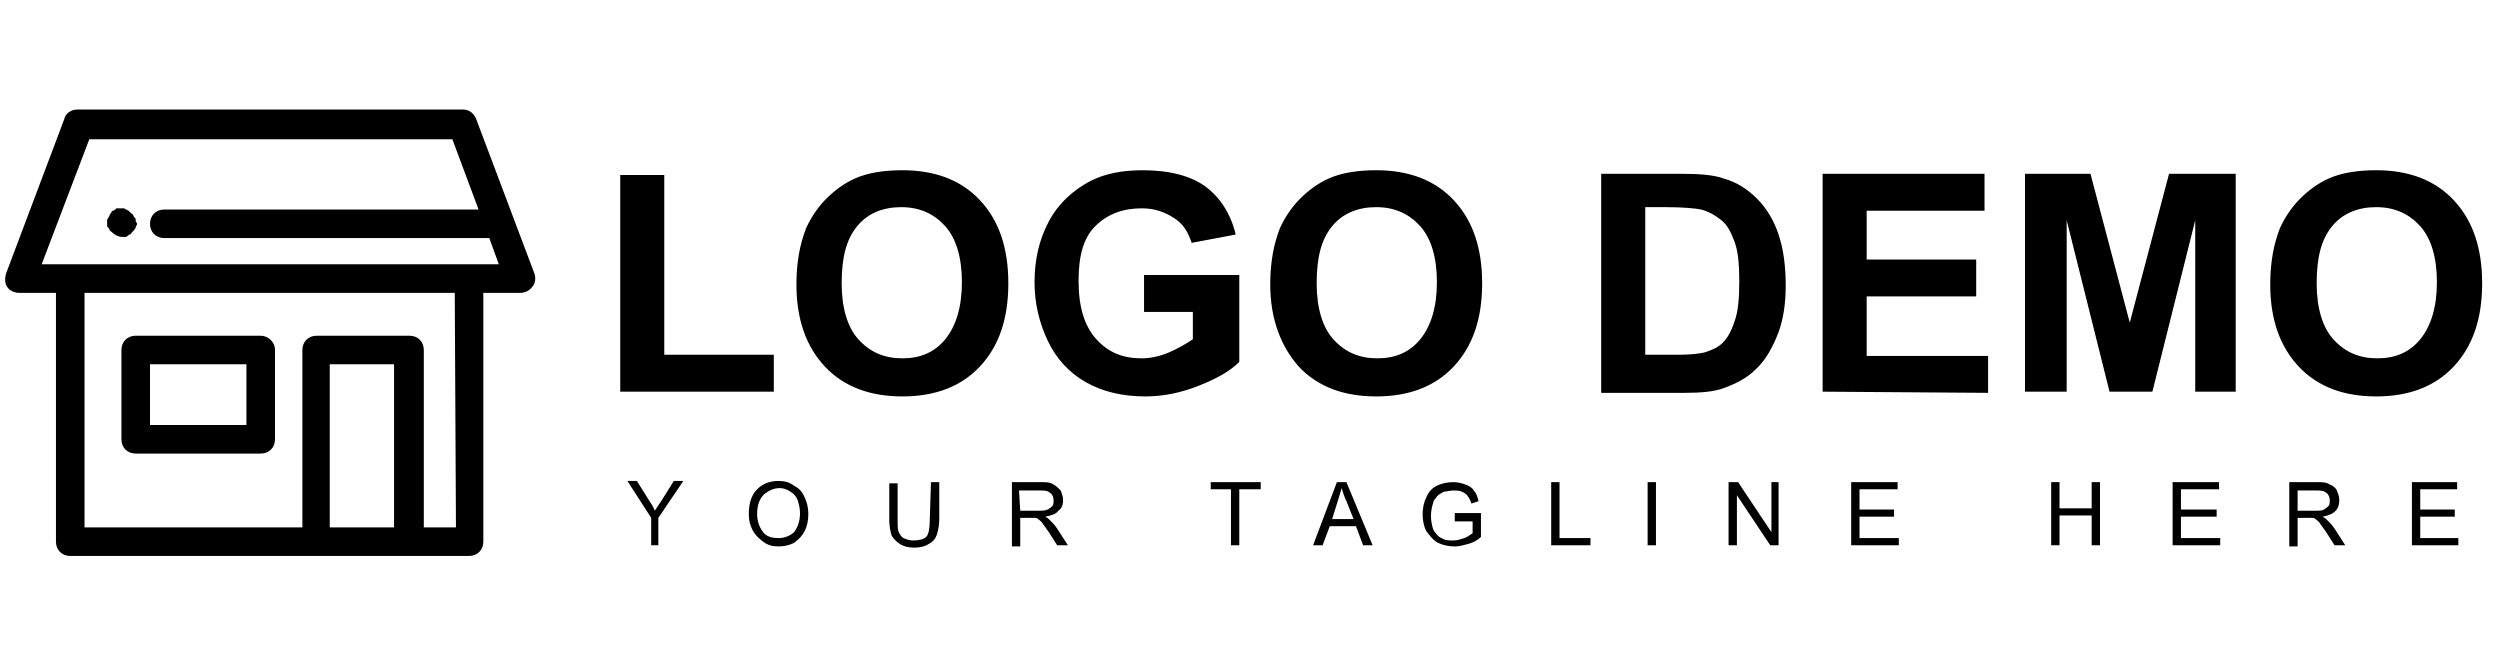
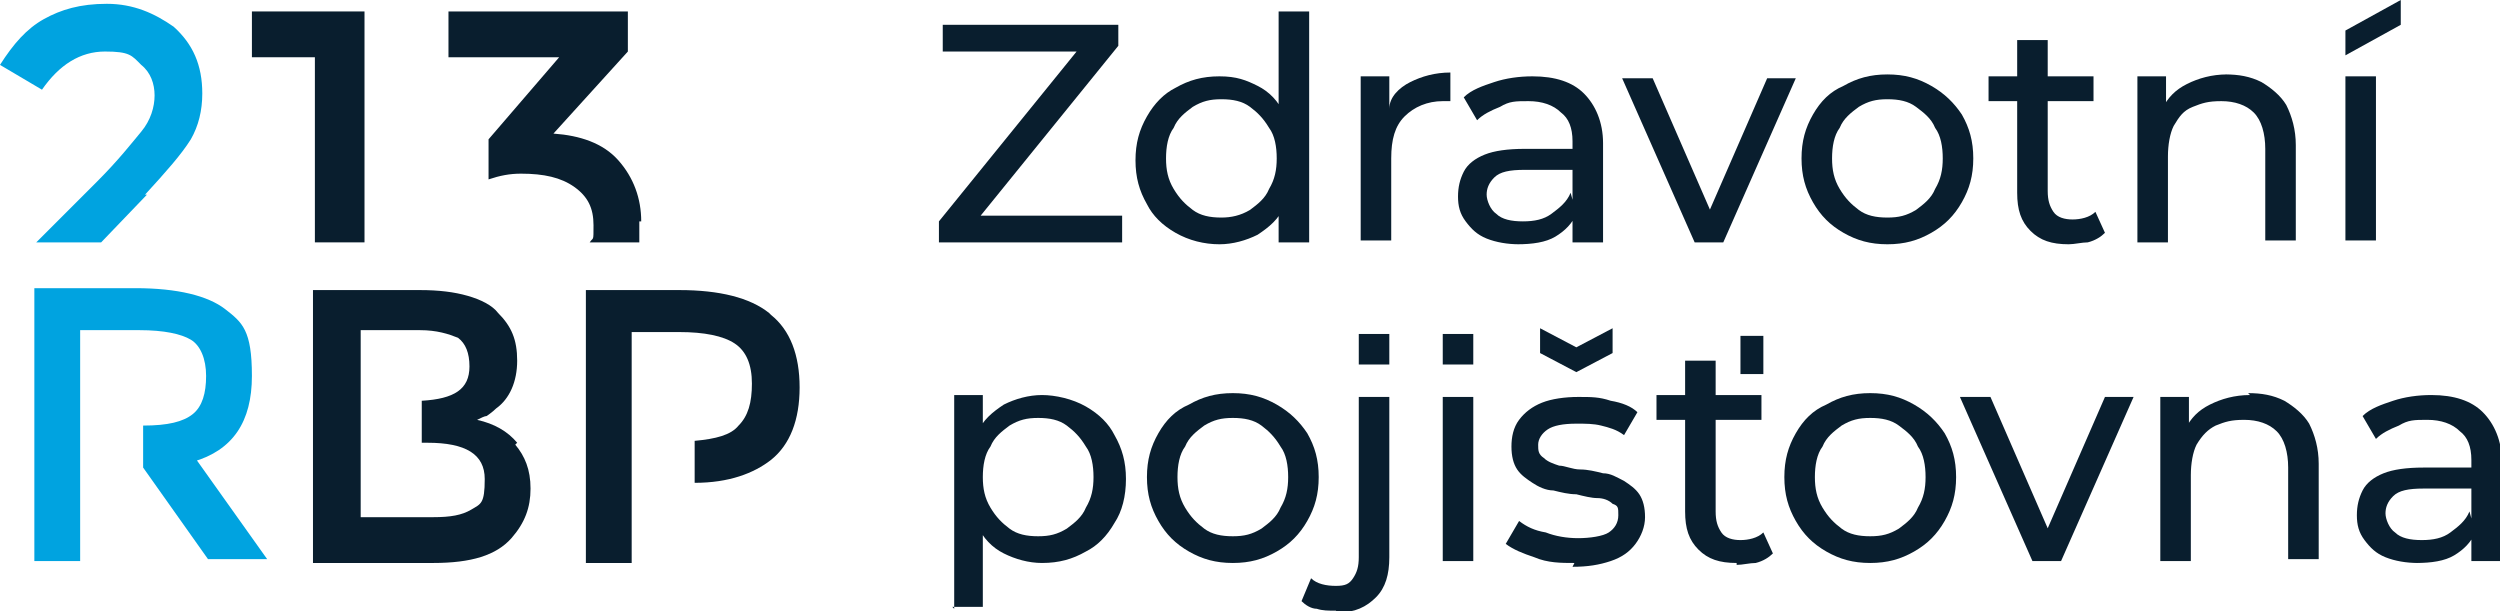
- <svg xmlns="http://www.w3.org/2000/svg" viewBox="0 0 210 56">
-   <path d="M52.1 32.9V14.7h3.7v15.1H65v3.1H52.1zm14.8-9c0-1.9.3-3.4.8-4.7.4-.9 1-1.8 1.7-2.5s1.5-1.3 2.4-1.7c1.1-.5 2.5-.7 4-.7 2.7 0 4.9.8 6.5 2.5s2.4 4 2.4 7-.8 5.3-2.4 7-3.8 2.5-6.5 2.5-4.9-.8-6.5-2.5-2.4-4-2.4-6.9zm3.8-.1c0 2.1.5 3.7 1.4 4.7 1 1.1 2.2 1.6 3.7 1.6s2.7-.5 3.6-1.6 1.4-2.7 1.4-4.8-.5-3.7-1.4-4.7-2.1-1.6-3.7-1.6c-1.5 0-2.8.5-3.7 1.6s-1.3 2.6-1.3 4.8zm25.4 2.4v-3.1h8v7.3c-.8.8-1.9 1.4-3.4 2s-3 .9-4.5.9c-1.9 0-3.6-.4-5-1.2s-2.5-2-3.2-3.5-1.1-3.1-1.1-4.9c0-1.9.4-3.6 1.2-5.1s2-2.6 3.5-3.4c1.2-.6 2.6-.9 4.4-.9 2.3 0 4.1.5 5.3 1.4s2.1 2.3 2.5 4l-3.7.7c-.3-.9-.7-1.6-1.5-2.1s-1.6-.8-2.7-.8c-1.6 0-2.9.5-3.9 1.5s-1.4 2.5-1.4 4.6c0 2.2.5 3.8 1.5 4.9s2.2 1.6 3.8 1.6c.8 0 1.6-.2 2.3-.5a12.81 12.81 0 0 0 2-1.1v-2.3h-4.1zm10.6-2.3c0-1.9.3-3.4.8-4.7.4-.9 1-1.8 1.7-2.5s1.5-1.3 2.4-1.7c1.1-.5 2.5-.7 4-.7 2.7 0 4.9.8 6.5 2.5s2.4 4 2.4 7-.8 5.3-2.4 7-3.8 2.5-6.5 2.5-4.9-.8-6.5-2.5c-1.5-1.7-2.4-4-2.4-6.9zm3.9-.1c0 2.1.5 3.7 1.4 4.7 1 1.1 2.2 1.6 3.7 1.6s2.7-.5 3.6-1.6 1.4-2.7 1.4-4.8-.5-3.7-1.4-4.7-2.1-1.6-3.7-1.6c-1.5 0-2.8.5-3.7 1.6s-1.3 2.6-1.3 4.8zm23.9-9.2h6.8c1.5 0 2.7.1 3.5.4 1.1.3 2 .9 2.8 1.7s1.4 1.8 1.8 3 .6 2.6.6 4.3c0 1.5-.2 2.8-.6 3.9-.5 1.3-1.1 2.4-2 3.2-.6.6-1.5 1.1-2.6 1.5-.8.3-1.9.4-3.3.4h-7V14.6zm3.7 3.1v12.1h2.8c1 0 1.8-.1 2.2-.2.6-.2 1.1-.4 1.5-.8s.7-.9 1-1.8c.3-.8.4-1.9.4-3.4 0-1.4-.1-2.5-.4-3.3s-.6-1.4-1.1-1.8-1-.7-1.7-.9c-.5-.1-1.5-.2-3-.2h-1.7v.3zm14.9 15.2V14.6h13.6v3.1h-9.9v4.1h9.2v3.1h-9.2v5H167V33l-13.9-.1zm17 0V14.6h5.5l3.3 12.5 3.3-12.5h5.6v18.3h-3.4V18.5l-3.6 14.4h-3.6l-3.6-14.4v14.4h-3.5zm20.6-9c0-1.9.3-3.4.8-4.7.4-.9 1-1.8 1.7-2.5s1.5-1.3 2.4-1.7c1.1-.5 2.5-.7 4-.7 2.7 0 4.9.8 6.5 2.5s2.4 4 2.4 7-.8 5.3-2.4 7-3.8 2.5-6.5 2.5-4.9-.8-6.5-2.5-2.4-4-2.4-6.9zm3.9-.1c0 2.1.5 3.7 1.4 4.7 1 1.1 2.2 1.6 3.7 1.6s2.7-.5 3.6-1.6 1.4-2.7 1.4-4.8-.5-3.7-1.4-4.7-2.1-1.6-3.7-1.6c-1.5 0-2.8.5-3.7 1.6s-1.3 2.6-1.3 4.8z" enable-background="new" />
-   <path d="M44.9 23L40 10c-.2-.5-.6-.8-1.1-.8H6.5c-.5 0-1 .3-1.1.8L.5 23c-.1.4-.1.8.1 1.1s.6.5 1 .5h3.1v20.9c0 .7.5 1.2 1.2 1.2h33.5c.7 0 1.2-.5 1.2-1.2V24.6h3.1c.4 0 .8-.2 1-.5.3-.3.3-.8.2-1.1h0zM33.1 44.3h-5.4V30.6h5.4v13.7zm5.2 0h-2.7V29.4c0-.7-.5-1.2-1.2-1.2h-7.8c-.7 0-1.2.5-1.2 1.2v14.9H7.1V24.6h31.1l.1 19.7zm1.2-22.1h-36l4-10.5H38l2.2 5.9H13.8c-.7 0-1.2.5-1.2 1.2s.5 1.2 1.2 1.2h27.3l.8 2.2h-2.4zm-17.6 6H11.4c-.7 0-1.2.5-1.2 1.2v7.5c0 .7.5 1.2 1.2 1.2h10.5c.7 0 1.2-.5 1.2-1.2v-7.5c0-.7-.6-1.2-1.2-1.2h0zm-1.2 7.5h-8.1v-5.1h8.1v5.1zm-9.3-17.2c0-.1 0-.2-.1-.2 0-.1-.1-.1-.1-.2s-.1-.1-.2-.2l-.2-.2c-.1 0-.1-.1-.2-.1s-.1-.1-.2-.1h-.5c-.1 0-.2 0-.2.1-.1 0-.1.1-.2.1s-.1.1-.2.2c0 .1-.1.1-.1.2s-.1.1-.1.2c-.1.1-.1.2-.1.2v.4c0 .1 0 .2.1.2 0 .1.1.1.1.2s.1.1.2.2c.2.2.5.4.9.4h.2c.1 0 .2 0 .2-.1.1 0 .1-.1.2-.1s.1-.1.2-.2l.2-.2c0-.1.1-.1.1-.2s.1-.2.1-.2v-.2c-.1 0-.1-.1-.1-.2h0zm43.3 27.3v-2.3l-2-3.1h.8l1 1.6c.2.3.4.6.5.9l.6-.9 1-1.6h.8l-2.1 3.1v2.3h-.6zm8.2-2.6c0-.9.2-1.6.7-2.1s1.1-.7 1.8-.7c.5 0 .9.1 1.3.4.4.2.7.5.9 1 .2.4.3.9.3 1.4s-.1 1-.3 1.4-.5.7-.9 1c-.4.2-.8.3-1.3.3s-.9-.1-1.3-.4-.7-.6-.9-1-.3-.8-.3-1.3m.7 0c0 .6.2 1.1.5 1.5s.8.5 1.3.5 1-.2 1.3-.5c.3-.4.5-.9.5-1.6 0-.4-.1-.8-.2-1.1a1.41 1.41 0 0 0-.6-.7c-.3-.2-.6-.3-.9-.3-.5 0-.9.2-1.3.5-.4.4-.6.9-.6 1.7m14.6-2.7h.7v3.1a4.44 4.44 0 0 1-.2 1.3c-.1.3-.3.6-.7.8-.3.2-.7.3-1.2.3s-.9-.1-1.2-.3-.5-.4-.7-.7a4.44 4.44 0 0 1-.2-1.3v-3.1h.7v3.1c0 .5 0 .8.1 1s.2.4.4.5.5.2.8.2c.5 0 .9-.1 1.1-.3s.3-.7.3-1.4l.1-3.2zm6.8 5.3v-5.3h2.4c.5 0 .8 0 1.1.2.2.1.4.3.6.5.1.3.2.5.2.8 0 .4-.1.7-.4.9-.2.3-.6.4-1.1.5.2.1.3.2.4.3.2.2.4.4.6.7l.9 1.4h-.9l-.7-1.1-.5-.7c-.1-.2-.3-.3-.4-.4s-.2-.1-.3-.1h-1.2v2.4H85v-.1zm.7-2.9h1.5c.3 0 .6 0 .8-.1s.3-.2.4-.3.1-.3.1-.5-.1-.5-.3-.6c-.2-.2-.5-.2-.9-.2h-1.7l.1 1.7zm17.7 2.9v-4.7h-1.7v-.6h4.2v.6h-1.8v4.7zm6.9 0l2-5.3h.8l2.2 5.3h-.8l-.6-1.6h-2.2l-.6 1.6h-.8zm1.6-2.2h1.8l-.6-1.5c-.2-.4-.3-.8-.4-1.1l-.3 1-.5 1.6zm10.3.1v-.6h2.2v2c-.3.3-.7.5-1.1.6s-.7.2-1.1.2c-.5 0-1-.1-1.4-.3s-.7-.6-1-1c-.2-.4-.3-.9-.3-1.4s.1-1 .3-1.4c.2-.5.5-.8.9-1s.9-.3 1.4-.3c.4 0 .7.1 1 .2s.6.3.7.5c.2.2.3.5.4.9l-.6.2c-.1-.3-.2-.5-.3-.6-.1-.2-.3-.3-.5-.4s-.5-.1-.7-.1c-.3 0-.6.1-.8.1-.2.1-.4.2-.6.4-.1.2-.3.3-.3.5-.1.3-.2.7-.2 1.1a3.73 3.73 0 0 0 .2 1.2c.2.3.4.6.7.7.3.2.6.2 1 .2.3 0 .6-.1.9-.2s.5-.3.7-.4v-1h-1.5v-.1zm8.1 2.1v-5.3h.7v4.7h2.6v.6zm8.1-5.3h.7v5.3h-.7zm6.8 5.3v-5.3h.8l2.8 4.2v-4.2h.6v5.3h-.7l-2.8-4.2v4.2zm10.3 0v-5.3h3.9v.6h-3.2v1.7h2.9v.6h-2.9v1.8h3.3v.6zm16.8 0v-5.3h.7v2.2h2.7v-2.2h.7v5.3h-.7v-2.5H173v2.5zm10.2 0v-5.3h3.9v.6h-3.2v1.7h3v.6h-3v1.8h3.3v.6zm9.8 0v-5.3h2.3c.5 0 .8 0 1.1.2.3.1.5.3.6.5.1.3.2.5.2.8 0 .4-.1.7-.3.9-.3.3-.6.4-1.1.5a1.38 1.38 0 0 1 .4.3c.2.2.4.4.6.7l.9 1.4h-.9l-.7-1.1-.5-.7c-.1-.2-.3-.3-.4-.4s-.2-.1-.3-.1H193v2.4h-.7v-.1zm.7-2.9h1.5c.3 0 .6 0 .7-.1a1.38 1.38 0 0 0 .4-.3c.1-.1.1-.3.1-.5s-.1-.5-.3-.6c-.2-.2-.5-.2-.9-.2H193v1.7zm9.6 2.9v-5.3h3.8v.6h-3.1v1.7h2.9v.6h-2.9v1.8h3.2v.6z" />
+ <svg xmlns="http://www.w3.org/2000/svg" version="1.1" viewBox="0 0 131 32">
+   <defs>
+     <style>
+       .st0 {
+         fill: #00a3e0;
+       }
+ 
+       .st1 {
+         fill: #091e2e;
+       }
+     </style>
+   </defs>
+   <path class="st1" d="M129.5,29.4v-2.2c0,0,0-3.1,0-3.1,0-.7-.2-1.2-.6-1.5-.4-.4-1-.6-1.7-.6s-1,0-1.5.3c-.5.2-.9.4-1.2.7l-.7-1.2c.4-.4,1-.6,1.6-.8.6-.2,1.3-.3,2-.3,1.2,0,2.1.3,2.7.9.6.6,1,1.5,1,2.6v5.2h-1.5ZM126.7,29.5c-.6,0-1.2-.1-1.7-.3-.5-.2-.8-.5-1.1-.9-.3-.4-.4-.8-.4-1.3s.1-.9.3-1.3c.2-.4.6-.7,1.1-.9.5-.2,1.2-.3,2.1-.3h2.7v1.1h-2.7c-.8,0-1.3.1-1.6.4-.3.3-.4.6-.4.9s.2.8.5,1c.3.3.8.4,1.4.4s1.1-.1,1.5-.4c.4-.3.8-.6,1-1.1l.3,1.1c-.2.5-.6.9-1.1,1.2-.5.3-1.2.4-2,.4Z" />
+   <path class="st1" d="M117.8,20.6c.7,0,1.3.1,1.9.4.5.3,1,.7,1.3,1.2.3.6.5,1.3.5,2.1v5h-1.6v-4.8c0-.8-.2-1.5-.6-1.9-.4-.4-1-.6-1.7-.6s-1,.1-1.5.3c-.4.2-.7.5-1,1-.2.4-.3,1-.3,1.6v4.5h-1.6v-8.6h1.5v2.3l-.2-.6c.3-.6.7-1,1.3-1.3.6-.3,1.3-.5,2.1-.5Z" />
+   <path class="st1" d="M106.5,29.4l-3.8-8.6h1.6l3.4,7.8h-.8l3.4-7.8h1.5l-3.8,8.6h-1.6Z" />
+   <path class="st1" d="M98,29.5c-.9,0-1.6-.2-2.3-.6-.7-.4-1.2-.9-1.6-1.6-.4-.7-.6-1.4-.6-2.3s.2-1.6.6-2.3c.4-.7.9-1.2,1.6-1.5.7-.4,1.4-.6,2.3-.6s1.6.2,2.3.6c.7.4,1.2.9,1.6,1.5.4.7.6,1.4.6,2.3s-.2,1.6-.6,2.3c-.4.7-.9,1.2-1.6,1.6-.7.4-1.4.6-2.3.6ZM98,28.1c.6,0,1-.1,1.5-.4.4-.3.8-.6,1-1.1.3-.5.4-1,.4-1.6s-.1-1.2-.4-1.6c-.2-.5-.6-.8-1-1.1-.4-.3-.9-.4-1.5-.4s-1,.1-1.5.4c-.4.3-.8.6-1,1.1-.3.4-.4,1-.4,1.6s.1,1.1.4,1.6c.3.5.6.8,1,1.1.4.3.9.4,1.5.4Z" />
+   <path class="st1" d="M91,29.5c-.9,0-1.5-.2-2-.7-.5-.5-.7-1.1-.7-2v-7.9h1.6v7.9c0,.5.1.8.3,1.1.2.3.6.4,1,.4s.9-.1,1.2-.4l.5,1.1c-.2.2-.5.4-.9.5-.3,0-.7.1-1,.1ZM86.8,22v-1.3h5.5v1.3h-5.5ZM91.2,19.6v-2h1.2v2h-1.2Z" />
+   <path class="st1" d="M82.5,29.5c-.7,0-1.4,0-2.1-.3-.6-.2-1.1-.4-1.5-.7l.7-1.2c.4.3.8.5,1.4.6.5.2,1.1.3,1.7.3s1.3-.1,1.6-.3c.3-.2.5-.5.5-.9s0-.5-.3-.6c-.2-.2-.5-.3-.8-.3-.3,0-.7-.1-1.1-.2-.4,0-.8-.1-1.2-.2-.4,0-.8-.2-1.1-.4-.3-.2-.6-.4-.8-.7-.2-.3-.3-.7-.3-1.2s.1-1,.4-1.4c.3-.4.7-.7,1.2-.9.5-.2,1.2-.3,1.9-.3s1.1,0,1.7.2c.6.1,1.1.3,1.4.6l-.7,1.2c-.4-.3-.8-.4-1.2-.5s-.8-.1-1.3-.1c-.7,0-1.2.1-1.5.3-.3.2-.5.5-.5.8s0,.5.3.7c.2.2.5.3.8.4.3,0,.7.2,1.1.2.4,0,.8.1,1.2.2.4,0,.7.2,1.1.4.3.2.6.4.8.7.2.3.3.7.3,1.2s-.2,1-.5,1.4c-.3.4-.7.7-1.3.9-.6.2-1.2.3-2,.3Z" />
+   <path class="st1" d="M75.6,29.4v-8.6h1.6v8.6h-1.6Z" />
+   <path class="st1" d="M70,32c-.4,0-.7,0-1-.1-.3,0-.6-.2-.8-.4l.5-1.2c.3.3.8.4,1.3.4s.7-.1.9-.4c.2-.3.3-.6.3-1.1v-8.4h1.6v8.4c0,.9-.2,1.6-.7,2.1-.5.5-1.1.8-2,.8Z" />
+   <path class="st1" d="M64.6,29.5c-.9,0-1.6-.2-2.3-.6-.7-.4-1.2-.9-1.6-1.6-.4-.7-.6-1.4-.6-2.3s.2-1.6.6-2.3c.4-.7.9-1.2,1.6-1.5.7-.4,1.4-.6,2.3-.6s1.6.2,2.3.6c.7.4,1.2.9,1.6,1.5.4.7.6,1.4.6,2.3s-.2,1.6-.6,2.3c-.4.7-.9,1.2-1.6,1.6-.7.4-1.4.6-2.3.6ZM64.6,28.1c.6,0,1-.1,1.5-.4.4-.3.8-.6,1-1.1.3-.5.4-1,.4-1.6s-.1-1.2-.4-1.6c-.3-.5-.6-.8-1-1.1-.4-.3-.9-.4-1.5-.4s-1,.1-1.5.4c-.4.3-.8.6-1,1.1-.3.4-.4,1-.4,1.6s.1,1.1.4,1.6c.3.5.6.8,1,1.1.4.3.9.4,1.5.4Z" />
+   <path class="st1" d="M54.6,29.5c-.7,0-1.4-.2-2-.5-.6-.3-1.1-.8-1.4-1.5-.3-.7-.5-1.5-.5-2.4s.2-1.8.5-2.4c.3-.7.8-1.1,1.4-1.5.6-.3,1.3-.5,2-.5s1.6.2,2.3.6c.7.4,1.2.9,1.5,1.5.4.7.6,1.4.6,2.3s-.2,1.7-.6,2.3c-.4.7-.9,1.2-1.5,1.5-.7.4-1.4.6-2.3.6ZM50,31.9v-11.2h1.5v4.3c0,0,0,2,0,2v4.8h-1.6ZM54.4,28.1c.6,0,1-.1,1.5-.4.4-.3.8-.6,1-1.1.3-.5.4-1,.4-1.6s-.1-1.2-.4-1.6c-.3-.5-.6-.8-1-1.1-.4-.3-.9-.4-1.5-.4s-1,.1-1.5.4c-.4.3-.8.6-1,1.1-.3.4-.4,1-.4,1.6s.1,1.1.4,1.6c.3.5.6.8,1,1.1.4.3.9.4,1.5.4Z" />
+   <path class="st1" d="M122.9,12.7V4h1.6v8.6h-1.6Z" />
+   <path class="st1" d="M116.6,3.9c.7,0,1.3.1,1.9.4.5.3,1,.7,1.3,1.2.3.6.5,1.3.5,2.1v5h-1.6v-4.8c0-.8-.2-1.5-.6-1.9-.4-.4-1-.6-1.7-.6s-1,.1-1.5.3-.7.5-1,1c-.2.4-.3,1-.3,1.6v4.5h-1.6V4h1.5v2.3l-.2-.6c.3-.6.7-1,1.3-1.3.6-.3,1.3-.5,2.1-.5Z" />
+   <path class="st1" d="M108.4,12.8c-.9,0-1.5-.2-2-.7-.5-.5-.7-1.1-.7-2V2.1h1.6v7.9c0,.5.1.8.3,1.1.2.3.6.4,1,.4s.9-.1,1.2-.4l.5,1.1c-.2.2-.5.4-.9.5-.3,0-.7.1-1,.1ZM104.2,5.3v-1.3h5.5v1.3h-5.5Z" />
+   <path class="st1" d="M98.9,12.8c-.9,0-1.6-.2-2.3-.6-.7-.4-1.2-.9-1.6-1.6-.4-.7-.6-1.4-.6-2.3s.2-1.6.6-2.3c.4-.7.9-1.2,1.6-1.5.7-.4,1.4-.6,2.3-.6s1.6.2,2.3.6c.7.4,1.2.9,1.6,1.5.4.7.6,1.4.6,2.3s-.2,1.6-.6,2.3c-.4.7-.9,1.2-1.6,1.6-.7.4-1.4.6-2.3.6ZM98.9,11.4c.6,0,1-.1,1.5-.4.4-.3.8-.6,1-1.1.3-.5.4-1,.4-1.6s-.1-1.2-.4-1.6c-.2-.5-.6-.8-1-1.1-.4-.3-.9-.4-1.5-.4s-1,.1-1.5.4c-.4.3-.8.6-1,1.1-.3.4-.4,1-.4,1.6s.1,1.1.4,1.6c.3.5.6.8,1,1.1.4.3.9.4,1.5.4Z" />
+   <path class="st1" d="M88.8,12.7l-3.8-8.6h1.6l3.4,7.8h-.8l3.4-7.8h1.5l-3.8,8.6h-1.6Z" />
+   <path class="st1" d="M82.4,12.7v-2.2c0,0,0-3.1,0-3.1,0-.7-.2-1.2-.6-1.5-.4-.4-1-.6-1.7-.6s-1,0-1.5.3c-.5.2-.9.4-1.2.7l-.7-1.2c.4-.4,1-.6,1.6-.8.6-.2,1.3-.3,2-.3,1.2,0,2.1.3,2.7.9.6.6,1,1.5,1,2.6v5.2h-1.5ZM79.6,12.8c-.6,0-1.2-.1-1.7-.3-.5-.2-.8-.5-1.1-.9-.3-.4-.4-.8-.4-1.3s.1-.9.3-1.3c.2-.4.6-.7,1.1-.9.5-.2,1.2-.3,2.1-.3h2.7v1.1h-2.7c-.8,0-1.3.1-1.6.4-.3.3-.4.6-.4.9s.2.8.5,1c.3.3.8.4,1.4.4s1.1-.1,1.5-.4c.4-.3.8-.6,1-1.1l.3,1.1c-.2.5-.6.9-1.1,1.2-.5.3-1.2.4-2,.4Z" />
+   <path class="st1" d="M71.3,12.7V4h1.5v2.3-.6c0-.6.5-1.1,1.1-1.4.6-.3,1.3-.5,2.1-.5v1.5c0,0-.1,0-.2,0h-.2c-.8,0-1.5.3-2,.8-.5.5-.7,1.2-.7,2.2v4.3h-1.6Z" />
+   <path class="st1" d="M63.9,12.8c-.8,0-1.6-.2-2.3-.6-.7-.4-1.2-.9-1.5-1.5-.4-.7-.6-1.4-.6-2.3s.2-1.6.6-2.3c.4-.7.9-1.2,1.5-1.5.7-.4,1.4-.6,2.3-.6s1.4.2,2,.5,1.1.8,1.4,1.5c.4.7.5,1.5.5,2.4s-.2,1.8-.5,2.4c-.3.7-.8,1.1-1.4,1.5-.6.3-1.3.5-2,.5ZM64,11.4c.5,0,1-.1,1.5-.4.4-.3.8-.6,1-1.1.3-.5.4-1,.4-1.6s-.1-1.2-.4-1.6c-.3-.5-.6-.8-1-1.1-.4-.3-.9-.4-1.5-.4s-1,.1-1.5.4c-.4.3-.8.6-1,1.1-.3.4-.4,1-.4,1.6s.1,1.1.4,1.6c.3.5.6.8,1,1.1.4.3.9.4,1.5.4ZM67,12.7v-4.3c0,0,0-2,0-2V.6h1.6v12.1h-1.5Z" />
+   <path class="st1" d="M49.2,12.7v-1.1l7.7-9.5.2.6h-7.7v-1.4h9.2v1.1l-7.7,9.5-.2-.6h8.1v1.4h-9.5Z" />
+   <rect class="st1" x="75.6" y="17.5" width="1.6" height="1.6" />
+   <rect class="st1" x="71.2" y="17.5" width="1.6" height="1.6" />
+   <path class="st1" d="M84.5,18.5l-1.9,1-1.9-1v-1.3l1.9,1,1.9-1v1.3Z" />
+   <path class="st1" d="M125.8,1.3l-2.9,1.6v-1.3L125.8,0v1.3Z" />
+   <path class="st0" d="M10.1,24.2c2.1-.6,3.1-2.1,3.1-4.5s-.5-2.8-1.4-3.5c-.9-.7-2.5-1.1-4.7-1.1H1.8v14.3h2.4v-12.1h3.1c1.3,0,2.2.2,2.7.5.5.3.8,1,.8,1.9s-.2,1.6-.7,2c-.5.4-1.3.6-2.6.6v2.2l3.4,4.8h3.1l-3.7-5.2h0Z" />
+   <path class="st1" d="M24.7,26.7c-.5.3-1.1.4-2,.4h-3.8v-9.8h3.1c.9,0,1.5.2,2,.4.4.3.6.8.6,1.5,0,1.2-.8,1.7-2.5,1.8v2.2h.3c2,0,3,.6,3,1.9s-.2,1.3-.7,1.6M27.1,23.2c-.5-.6-1.2-1-2.1-1.2.2-.1.4-.2.5-.2,0,0,.3-.2.5-.4.7-.5,1.1-1.4,1.1-2.5s-.3-1.8-1-2.5c-.3-.4-.9-.7-1.6-.9-.7-.2-1.5-.3-2.5-.3h-5.6v14.3h6.3c2,0,3.3-.4,4.1-1.3.7-.8,1-1.6,1-2.6s-.3-1.7-.8-2.3h0Z" />
+   <path class="st1" d="M40.3,16.4c-1-.8-2.6-1.2-4.7-1.2h-4.9v14.3h2.4v-12.1h2.5c1.3,0,2.3.2,2.9.6.6.4.9,1.1.9,2.1s-.2,1.7-.7,2.2c-.4.5-1.2.7-2.3.8v2.2c1.8,0,3.1-.5,4-1.2,1-.8,1.5-2.1,1.5-3.8s-.5-3-1.5-3.8h0Z" />
+   <path class="st0" d="M7.6,10.2c1.1-1.2,1.9-2.1,2.4-2.9.4-.7.6-1.5.6-2.4,0-1.5-.5-2.6-1.5-3.5C8.1.7,7,.2,5.6.2s-2.4.3-3.3.8c-.9.5-1.6,1.3-2.3,2.4l2.2,1.3c.9-1.3,2-2,3.3-2s1.4.2,1.9.7c.5.4.7,1,.7,1.6s-.2,1.3-.7,1.9c-.5.6-1.2,1.5-2.3,2.6l-3.2,3.2h3.4l2.4-2.5h0s0,0,0,0Z" />
+   <path class="st1" d="M19,.6h-5.8v2.4h3.3v9.7h2.6V.6Z" />
+   <path class="st1" d="M33.6,11.6c0-1.2-.4-2.3-1.2-3.2-.8-.9-2-1.3-3.4-1.4l3.9-4.3V.6h-9.4v2.4h5.8l-3.7,4.3v2.1c.6-.2,1.1-.3,1.7-.3,1.2,0,2.1.2,2.8.7.7.5,1,1.1,1,2s0,.6-.2.9h2.6c0-.4,0-.7,0-1.1" />
</svg>
